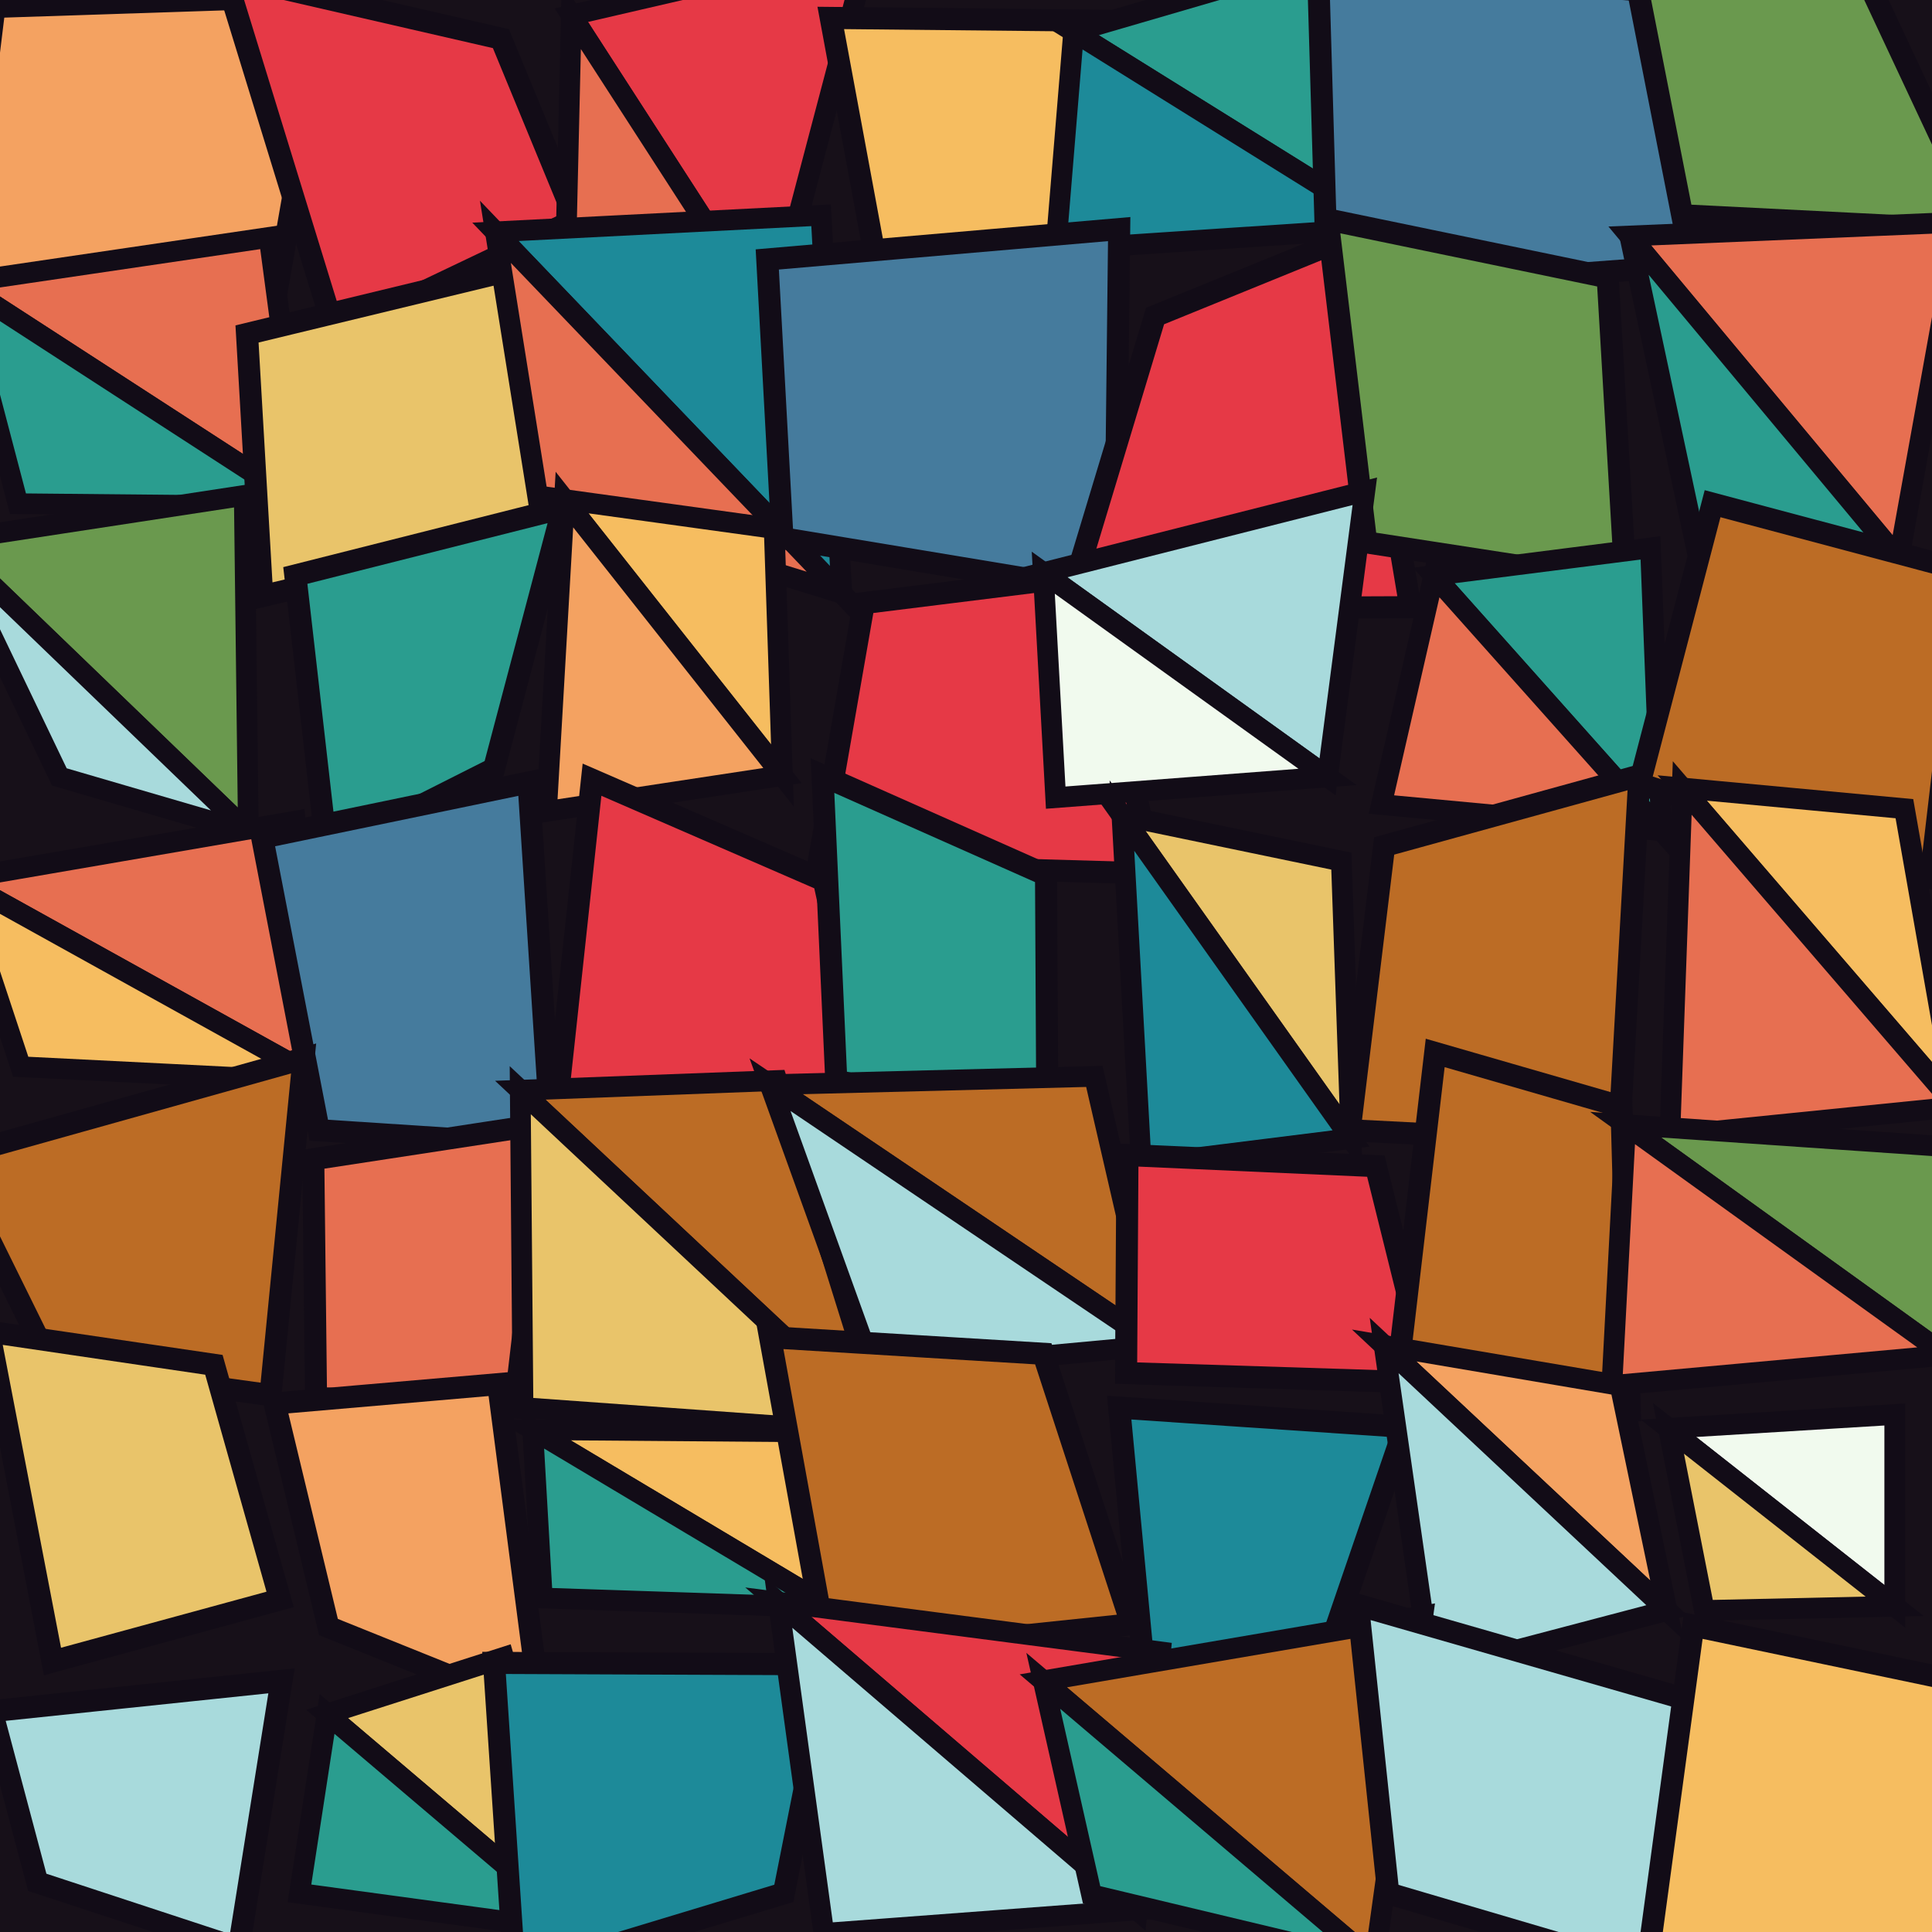
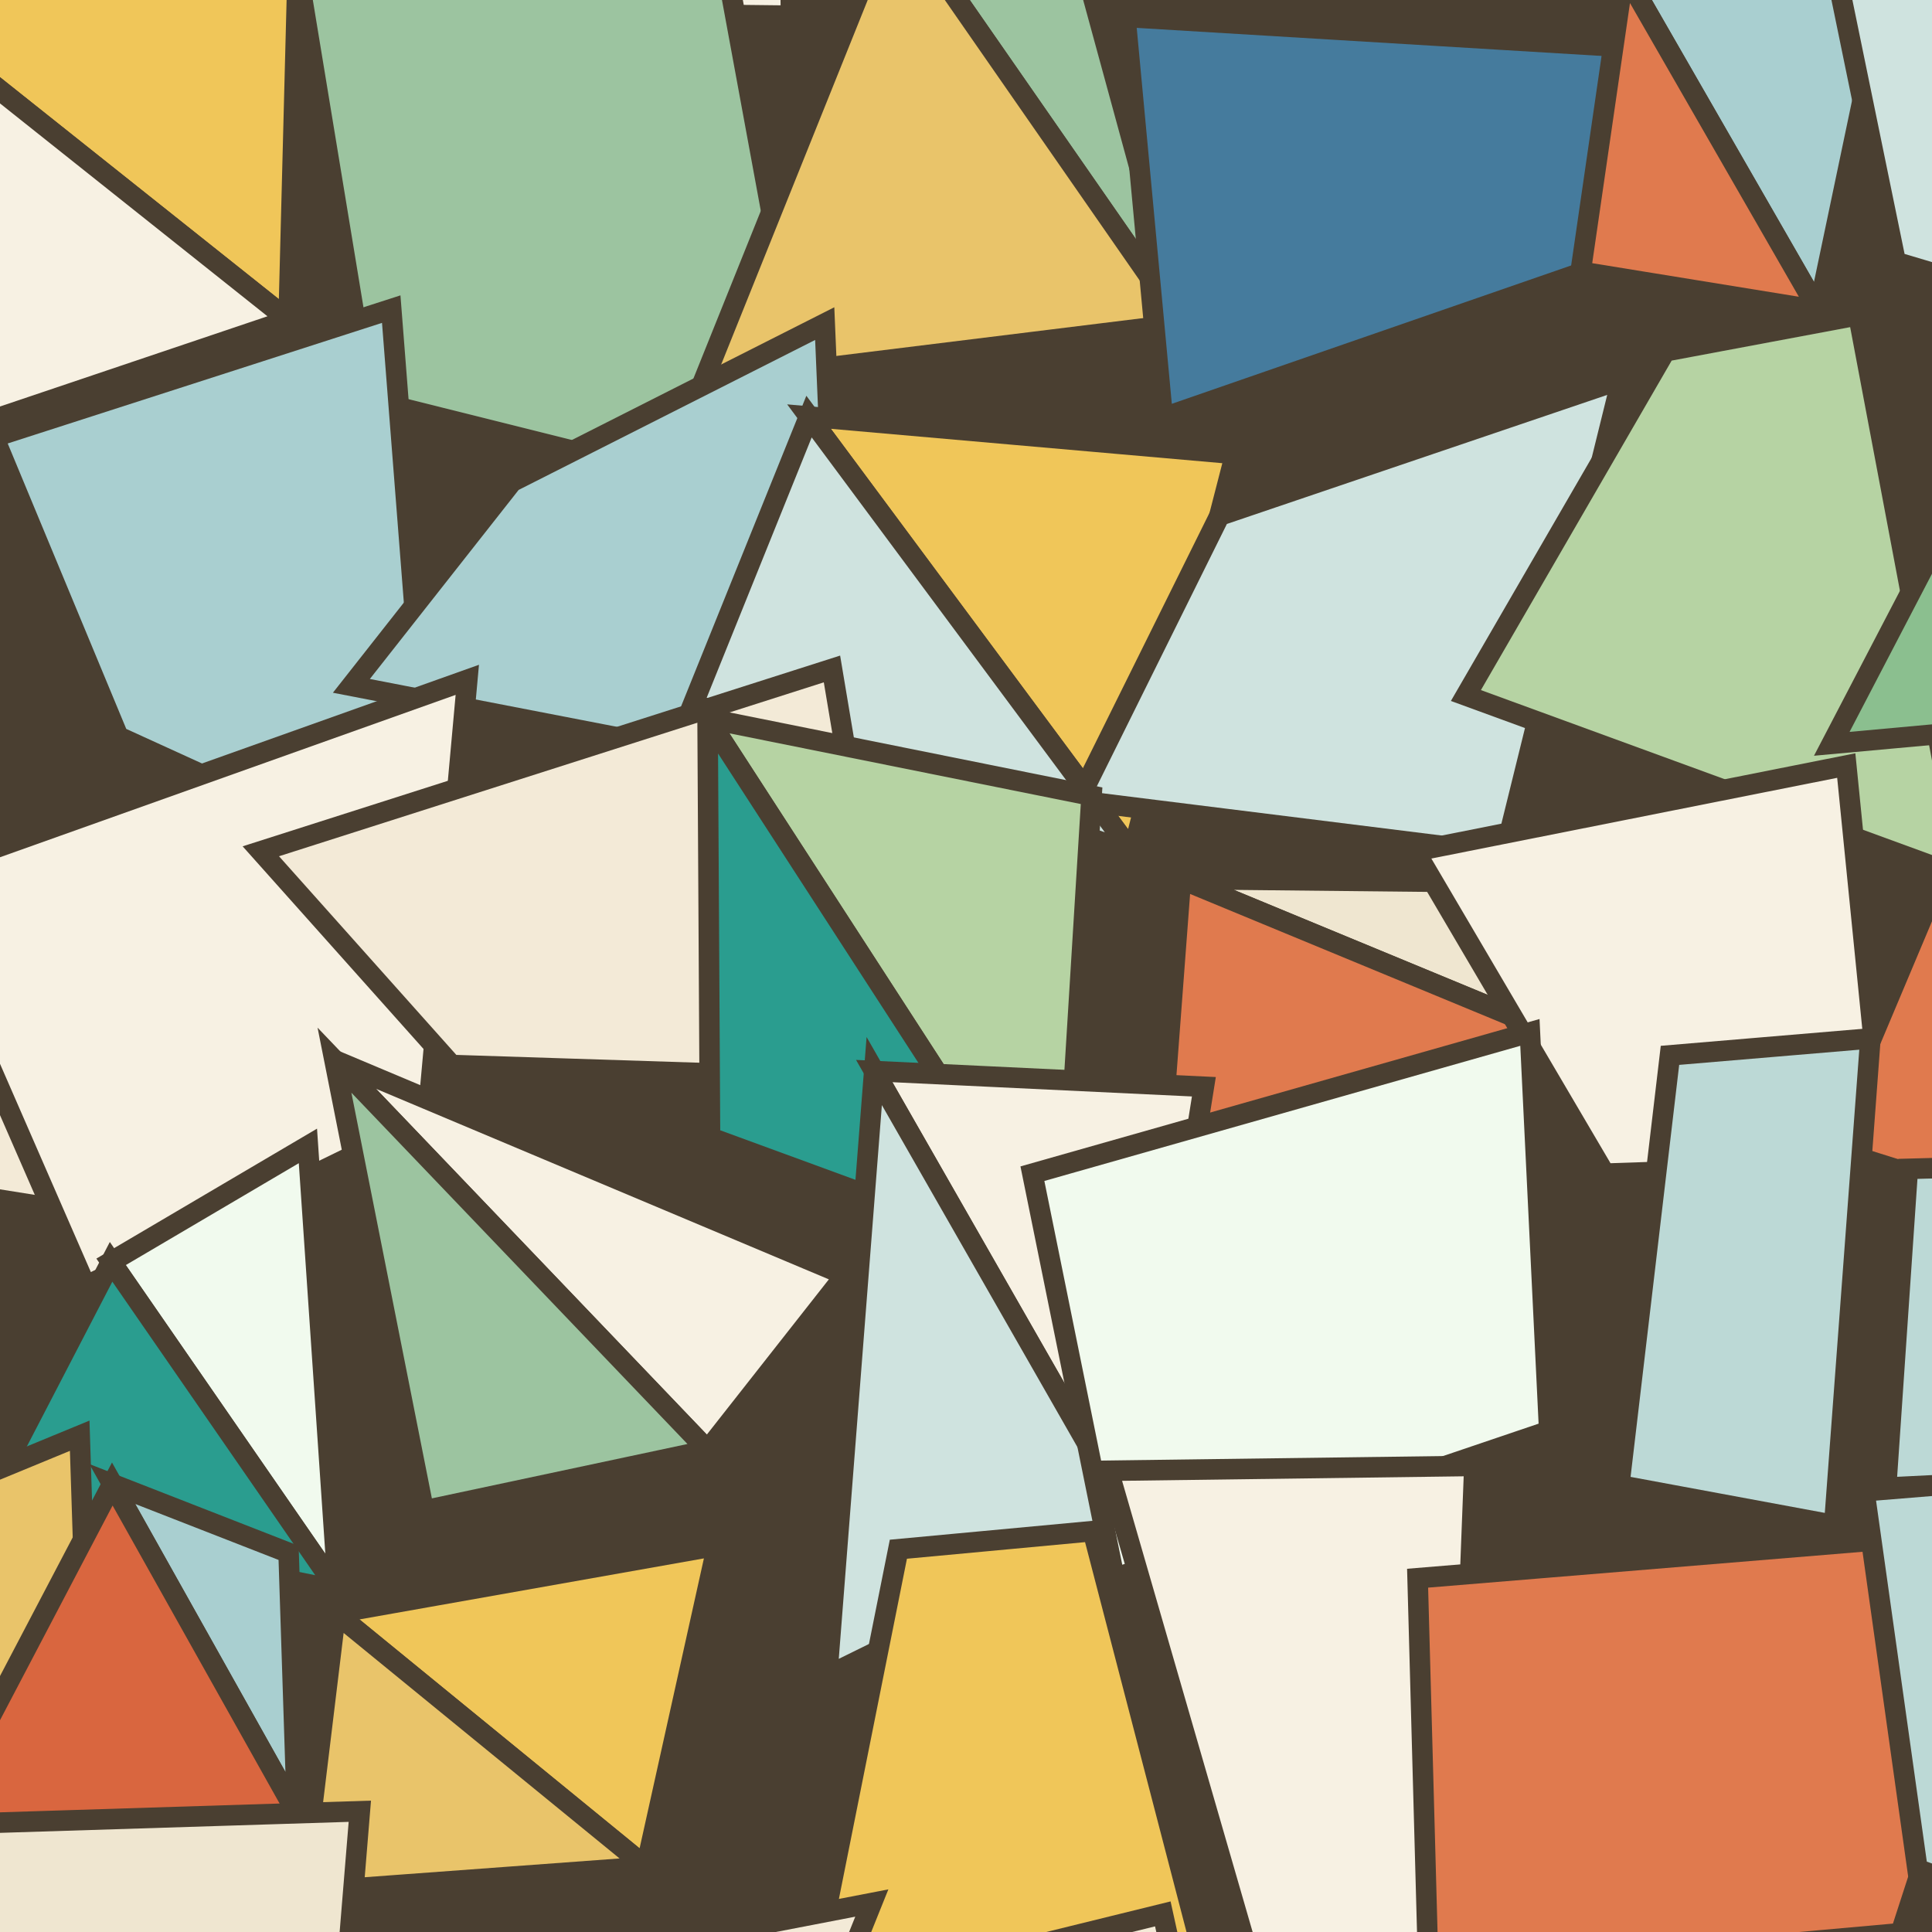
- <svg xmlns="http://www.w3.org/2000/svg" width="140" height="140" viewBox="0 0 140 140">
-   <rect width="140" height="140" fill="#171019" />
-   <polygon points="-0.4,0.5 23.8,-0.3 20.1,20.8 -2.8,20.1" fill="#f4a261" stroke="#120c17" stroke-width="1.6" />
-   <polygon points="16.3,-1.8 36.3,2.8 41.7,15.9 24.3,24.2" fill="#e63946" stroke="#120c17" stroke-width="1.6" />
-   <polygon points="41.4,1.1 63.0,-3.9 55.8,23.4" fill="#e63946" stroke="#120c17" stroke-width="1.5" />
-   <polygon points="41.4,1.1 55.8,23.4 40.9,22.5" fill="#e76f51" stroke="#120c17" stroke-width="1.5" />
-   <polygon points="60.2,1.3 80.0,1.5 79.6,18.0 64.5,24.5" fill="#f6bd60" stroke="#120c17" stroke-width="1.6" />
-   <polygon points="77.8,2.3 100.1,-4.2 100.6,16.5" fill="#2a9d8f" stroke="#120c17" stroke-width="1.5" />
-   <polygon points="77.8,2.3 100.6,16.5 76.5,18.1" fill="#1d8a99" stroke="#120c17" stroke-width="1.5" />
-   <polygon points="95.5,-2.6 123.7,-0.3 124.3,19.1 96.2,21.2" fill="#457b9d" stroke="#120c17" stroke-width="1.6" />
-   <polygon points="118.5,-1.7 135.6,-0.8 143.8,16.7 121.9,15.6" fill="#6a994e" stroke="#120c17" stroke-width="1.6" />
-   <polygon points="-2.9,20.5 19.5,17.2 22.1,36.7" fill="#e76f51" stroke="#120c17" stroke-width="1.5" />
-   <polygon points="-2.9,20.5 22.1,36.7 1.3,36.5" fill="#2a9d8f" stroke="#120c17" stroke-width="1.5" />
-   <polygon points="17.9,24.2 42.7,18.2 43.5,37.4 19.0,43.2" fill="#e9c46a" stroke="#120c17" stroke-width="1.6" />
-   <polygon points="35.9,16.8 59.5,15.6 61.0,43.0" fill="#1d8a99" stroke="#120c17" stroke-width="1.5" />
-   <polygon points="35.9,16.8 61.0,43.0 39.0,36.2" fill="#e76f51" stroke="#120c17" stroke-width="1.5" />
-   <polygon points="55.6,18.8 81.1,16.6 80.8,43.0 56.7,39.0" fill="#457b9d" stroke="#120c17" stroke-width="1.6" />
-   <polygon points="83.7,22.9 97.7,17.2 102.2,44.0 77.3,44.1" fill="#e63946" stroke="#120c17" stroke-width="1.6" />
-   <polygon points="96.2,15.9 116.5,20.1 117.8,42.2 99.0,39.3" fill="#6a994e" stroke="#120c17" stroke-width="1.6" />
-   <polygon points="118.1,17.1 142.0,16.1 137.6,40.5" fill="#e76f51" stroke="#120c17" stroke-width="1.5" />
-   <polygon points="118.1,17.1 137.6,40.5 123.2,41.0" fill="#2a9d8f" stroke="#120c17" stroke-width="1.5" />
-   <polygon points="-3.9,39.2 17.7,35.9 18.0,60.3" fill="#6a994e" stroke="#120c17" stroke-width="1.5" />
-   <polygon points="-3.9,39.2 18.0,60.3 4.3,56.3" fill="#a8dadc" stroke="#120c17" stroke-width="1.5" />
-   <polygon points="21.4,41.7 40.8,36.8 35.8,55.7 23.7,61.8" fill="#2a9d8f" stroke="#120c17" stroke-width="1.6" />
-   <polygon points="40.9,36.2 56.1,38.3 56.7,56.2" fill="#f6bd60" stroke="#120c17" stroke-width="1.5" />
-   <polygon points="40.9,36.2 56.7,56.2 39.6,58.8" fill="#f4a261" stroke="#120c17" stroke-width="1.5" />
-   <polygon points="62.6,43.7 78.7,41.7 83.6,63.3 59.3,62.6" fill="#e63946" stroke="#120c17" stroke-width="1.6" />
-   <polygon points="75.6,41.5 98.9,35.6 96.2,56.3" fill="#a8dadc" stroke="#120c17" stroke-width="1.5" />
-   <polygon points="75.6,41.5 96.2,56.3 76.5,57.8" fill="#f1faee" stroke="#120c17" stroke-width="1.5" />
-   <polygon points="103.9,41.7 119.6,39.7 120.4,60.2" fill="#2a9d8f" stroke="#120c17" stroke-width="1.5" />
-   <polygon points="103.9,41.7 120.4,60.2 100.1,58.3" fill="#e76f51" stroke="#120c17" stroke-width="1.5" />
-   <polygon points="124.1,36.5 142.5,41.4 139.9,63.6 118.8,56.8" fill="#bc6c25" stroke="#120c17" stroke-width="1.6" />
-   <polygon points="-3.0,63.7 21.4,59.5 23.5,78.4" fill="#e76f51" stroke="#120c17" stroke-width="1.5" />
-   <polygon points="-3.0,63.7 23.5,78.4 1.5,77.3" fill="#f6bd60" stroke="#120c17" stroke-width="1.5" />
-   <polygon points="19.0,60.7 38.3,56.7 40.0,83.0 23.1,81.9" fill="#457b9d" stroke="#120c17" stroke-width="1.6" />
-   <polygon points="42.9,56.5 59.7,63.8 63.0,78.9 40.2,81.5" fill="#e63946" stroke="#120c17" stroke-width="1.6" />
-   <polygon points="59.6,56.2 75.8,63.4 75.9,81.9 60.6,78.3" fill="#2a9d8f" stroke="#120c17" stroke-width="1.6" />
-   <polygon points="81.3,59.1 97.2,62.4 97.9,82.5" fill="#e9c46a" stroke="#120c17" stroke-width="1.5" />
-   <polygon points="81.3,59.1 97.9,82.5 82.7,84.4" fill="#1d8a99" stroke="#120c17" stroke-width="1.5" />
-   <polygon points="100.3,61.3 118.8,56.2 117.3,82.9 97.8,81.9" fill="#bc6c25" stroke="#120c17" stroke-width="1.6" />
-   <polygon points="121.9,57.1 138.0,58.6 141.8,80.2" fill="#f6bd60" stroke="#120c17" stroke-width="1.5" />
-   <polygon points="121.9,57.1 141.8,80.2 121.0,82.3" fill="#e76f51" stroke="#120c17" stroke-width="1.5" />
-   <polygon points="-3.7,83.9 22.0,76.7 19.6,101.1 3.7,98.9" fill="#bc6c25" stroke="#120c17" stroke-width="1.6" />
-   <polygon points="22.7,84.0 39.7,81.4 37.3,102.0 22.9,101.3" fill="#e76f51" stroke="#120c17" stroke-width="1.6" />
-   <polygon points="37.7,79.0 56.3,78.3 64.3,103.9" fill="#bc6c25" stroke="#120c17" stroke-width="1.5" />
-   <polygon points="37.7,79.0 64.3,103.9 37.9,102.0" fill="#e9c46a" stroke="#120c17" stroke-width="1.5" />
-   <polygon points="55.8,78.6 79.3,78.0 83.8,97.5" fill="#bc6c25" stroke="#120c17" stroke-width="1.5" />
-   <polygon points="55.8,78.6 83.8,97.5 63.3,99.4" fill="#a8dadc" stroke="#120c17" stroke-width="1.5" />
-   <polygon points="81.7,83.7 99.7,84.5 103.6,100.2 81.6,99.5" fill="#e63946" stroke="#120c17" stroke-width="1.6" />
-   <polygon points="104.0,76.3 117.5,80.2 118.1,102.1 101.2,100.2" fill="#bc6c25" stroke="#120c17" stroke-width="1.6" />
-   <polygon points="117.8,81.5 144.1,83.3 141.0,98.2" fill="#6a994e" stroke="#120c17" stroke-width="1.5" />
-   <polygon points="117.8,81.5 141.0,98.2 116.8,100.4" fill="#e76f51" stroke="#120c17" stroke-width="1.5" />
-   <polygon points="-0.8,96.5 15.5,98.9 20.3,115.9 3.8,120.4" fill="#e9c46a" stroke="#120c17" stroke-width="1.6" />
-   <polygon points="19.9,101.7 36.1,100.3 39.2,124.1 23.8,117.9" fill="#f4a261" stroke="#120c17" stroke-width="1.6" />
-   <polygon points="38.6,103.6 63.9,103.8 60.2,116.5" fill="#f6bd60" stroke="#120c17" stroke-width="1.5" />
-   <polygon points="38.6,103.6 60.2,116.5 39.3,115.8" fill="#2a9d8f" stroke="#120c17" stroke-width="1.5" />
-   <polygon points="55.8,96.9 75.6,98.1 82.0,117.7 60.0,120.0" fill="#bc6c25" stroke="#120c17" stroke-width="1.6" />
-   <polygon points="81.1,102.0 101.8,103.4 95.7,121.2 82.9,121.0" fill="#1d8a99" stroke="#120c17" stroke-width="1.6" />
-   <polygon points="100.3,97.5 117.4,100.4 120.8,116.7" fill="#f4a261" stroke="#120c17" stroke-width="1.5" />
-   <polygon points="100.3,97.5 120.8,116.7 103.7,121.2" fill="#a8dadc" stroke="#120c17" stroke-width="1.5" />
-   <polygon points="120.9,103.5 137.3,102.5 137.3,116.4" fill="#f1faee" stroke="#120c17" stroke-width="1.5" />
-   <polygon points="120.9,103.5 137.3,116.4 123.5,116.7" fill="#e9c46a" stroke="#120c17" stroke-width="1.5" />
-   <polygon points="-0.6,124.0 20.4,121.8 17.3,141.2 2.7,136.4" fill="#a8dadc" stroke="#120c17" stroke-width="1.6" />
-   <polygon points="23.7,124.2 36.5,120.1 42.3,140.0" fill="#e9c46a" stroke="#120c17" stroke-width="1.5" />
-   <polygon points="23.7,124.2 42.3,140.0 21.7,137.2" fill="#2a9d8f" stroke="#120c17" stroke-width="1.5" />
-   <polygon points="35.8,120.5 60.1,120.6 56.8,137.2 37.3,143.1" fill="#1d8a99" stroke="#120c17" stroke-width="1.6" />
-   <polygon points="56.4,116.1 84.1,119.7 82.4,138.4" fill="#e63946" stroke="#120c17" stroke-width="1.5" />
-   <polygon points="56.4,116.1 82.4,138.4 59.7,140.1" fill="#a8dadc" stroke="#120c17" stroke-width="1.5" />
-   <polygon points="75.6,121.8 103.1,117.1 99.6,142.2" fill="#bc6c25" stroke="#120c17" stroke-width="1.5" />
-   <polygon points="75.6,121.8 99.6,142.2 79.1,137.3" fill="#2a9d8f" stroke="#120c17" stroke-width="1.5" />
-   <polygon points="98.4,116.3 123.1,123.4 123.7,144.0 100.6,137.2" fill="#a8dadc" stroke="#120c17" stroke-width="1.6" />
-   <polygon points="122.7,117.8 143.7,122.2 142.5,142.8 119.2,143.6" fill="#f6bd60" stroke="#120c17" stroke-width="1.6" />
+ <svg xmlns="http://www.w3.org/2000/svg" width="160" height="160" viewBox="0 0 160 160">
+   <rect width="160" height="160" fill="#4a3f31" />
+   <polygon points="-35.8,-39.6 3.3,-41.3 -9.6,0.2" fill="#8bbf8f" stroke="#4a3f31" stroke-width="1.7" />
+   <polygon points="-35.8,-39.6 -9.6,0.2 -31.2,-2.9" fill="#9cc4a0" stroke="#4a3f31" stroke-width="1.7" />
+   <polygon points="-9.4,-40.9 30.4,-24.9 34.8,9.7 -8.2,-6.0" fill="#9cc4a0" stroke="#4a3f31" stroke-width="1.7" />
+   <polygon points="22.2,-38.1 65.2,-40.0 65.5,1.3 30.2,0.9" fill="#f7f1e3" stroke="#4a3f31" stroke-width="1.7" />
+   <polygon points="65.8,-29.0 93.2,-31.0 89.6,3.9" fill="#a9cfd0" stroke="#4a3f31" stroke-width="1.7" />
+   <polygon points="65.8,-29.0 89.6,3.9 54.5,-9.6" fill="#b6d3a3" stroke="#4a3f31" stroke-width="1.7" />
+   <polygon points="97.9,-33.0 123.6,-25.6 129.6,0.5 100.3,-5.6" fill="#8bbf8f" stroke="#4a3f31" stroke-width="1.7" />
+   <polygon points="123.4,-21.6 151.7,-33.8 159.8,-10.0 133.6,-7.6" fill="#e9c46a" stroke="#4a3f31" stroke-width="1.7" />
+   <polygon points="161.6,-23.8 187.9,-27.8 191.0,7.4 162.1,1.7" fill="#b6d3a3" stroke="#4a3f31" stroke-width="1.7" />
+   <polygon points="-27.7,-9.5 5.0,-4.1 -1.2,36.7 -30.3,35.9" fill="#cfe3df" stroke="#4a3f31" stroke-width="1.7" />
+   <polygon points="-10.4,-0.8 24.8,-8.3 23.9,26.5" fill="#f0c659" stroke="#4a3f31" stroke-width="1.7" />
+   <polygon points="-10.4,-0.8 23.9,26.5 -9.6,37.8" fill="#f7f1e3" stroke="#4a3f31" stroke-width="1.7" />
+   <polygon points="24.7,-2.1 59.2,-7.9 68.5,42.6 30.5,33.1" fill="#9cc4a0" stroke="#4a3f31" stroke-width="1.7" />
+   <polygon points="74.0,-7.6 89.0,-5.8 97.9,26.8" fill="#9cc4a0" stroke="#4a3f31" stroke-width="1.7" />
+   <polygon points="74.0,-7.6 97.9,26.8 58.2,31.7" fill="#e9c46a" stroke="#4a3f31" stroke-width="1.7" />
+   <polygon points="93.2,1.4 137.9,4.1 131.8,22.3 96.3,34.6" fill="#457b9d" stroke="#4a3f31" stroke-width="1.7" />
+   <polygon points="134.5,-2.3 157.8,-8.6 150.6,25.7" fill="#a9cfd0" stroke="#4a3f31" stroke-width="1.7" />
+   <polygon points="134.5,-2.3 150.6,25.7 130.9,22.5" fill="#e07a4e" stroke="#4a3f31" stroke-width="1.7" />
+   <polygon points="150.3,-10.9 184.4,-8.7 200.1,34.5" fill="#bcd9d6" stroke="#4a3f31" stroke-width="1.7" />
+   <polygon points="150.3,-10.9 200.1,34.5 157.0,21.7" fill="#cfe3df" stroke="#4a3f31" stroke-width="1.7" />
+   <polygon points="-29.8,31.4 -8.4,31.7 -4.1,56.3 -21.6,63.6" fill="#bcd9d6" stroke="#4a3f31" stroke-width="1.7" />
+   <polygon points="-0.5,36.2 32.4,25.6 36.1,73.0 9.8,61.0" fill="#a9cfd0" stroke="#4a3f31" stroke-width="1.7" />
+   <polygon points="42.4,39.9 68.3,26.8 69.9,64.7 29.1,56.8" fill="#a9cfd0" stroke="#4a3f31" stroke-width="1.7" />
+   <polygon points="67.0,34.5 102.3,37.6 93.8,70.6" fill="#f0c659" stroke="#4a3f31" stroke-width="1.7" />
+   <polygon points="67.0,34.5 93.8,70.6 57.4,58.3" fill="#cfe3df" stroke="#4a3f31" stroke-width="1.7" />
+   <polygon points="101.0,42.7 134.3,31.4 124.6,70.7 89.3,66.3" fill="#cfe3df" stroke="#4a3f31" stroke-width="1.7" />
+   <polygon points="137.9,29.1 153.9,26.1 162.7,72.7 121.4,57.6" fill="#b6d3a3" stroke="#4a3f31" stroke-width="1.7" />
+   <polygon points="168.9,28.6 195.1,39.3 196.6,57.5 151.7,61.6" fill="#8bbf8f" stroke="#4a3f31" stroke-width="1.7" />
+   <polygon points="-25.7,60.4 6.5,74.3 9.7,100.9" fill="#f7f1e3" stroke="#4a3f31" stroke-width="1.7" />
+   <polygon points="-25.7,60.4 9.7,100.9 -34.3,93.9" fill="#f3ead7" stroke="#4a3f31" stroke-width="1.7" />
+   <polygon points="-7.6,72.8 38.7,56.3 35.4,92.7 7.1,106.5" fill="#f7f1e3" stroke="#4a3f31" stroke-width="1.7" />
+   <polygon points="21.6,70.5 68.9,55.4 74.6,89.4 37.4,88.2" fill="#f3ead7" stroke="#4a3f31" stroke-width="1.7" />
+   <polygon points="58.6,59.5 90.4,65.9 88.0,104.9" fill="#b6d3a3" stroke="#4a3f31" stroke-width="1.7" />
+   <polygon points="58.6,59.5 88.0,104.9 58.8,94.2" fill="#2a9d8f" stroke="#4a3f31" stroke-width="1.7" />
+   <polygon points="97.8,72.8 126.3,73.1 128.5,85.5" fill="#efe6d0" stroke="#4a3f31" stroke-width="1.7" />
+   <polygon points="97.8,72.8 128.5,85.5 96.0,96.7" fill="#e07a4e" stroke="#4a3f31" stroke-width="1.7" />
+   <polygon points="117.2,70.5 152.9,63.4 156.2,96.4 132.9,97.2" fill="#f7f1e3" stroke="#4a3f31" stroke-width="1.7" />
+   <polygon points="168.3,54.4 185.3,54.0 181.7,104.6" fill="#a9cfd0" stroke="#4a3f31" stroke-width="1.7" />
+   <polygon points="168.3,54.4 181.7,104.6 151.2,95.0" fill="#e07a4e" stroke="#4a3f31" stroke-width="1.7" />
+   <polygon points="-21.7,98.3 -6.5,91.2 0.2,122.5 -31.8,134.7" fill="#bcd9d6" stroke="#4a3f31" stroke-width="1.7" />
+   <polygon points="9.2,104.5 25.5,94.9 28.0,131.7" fill="#f1faee" stroke="#4a3f31" stroke-width="1.7" />
+   <polygon points="9.2,104.5 28.0,131.7 -1.8,125.7" fill="#2a9d8f" stroke="#4a3f31" stroke-width="1.7" />
+   <polygon points="27.7,87.8 70.0,105.6 58.6,120.1" fill="#f7f1e3" stroke="#4a3f31" stroke-width="1.7" />
+   <polygon points="27.7,87.8 58.6,120.1 35.1,125.1" fill="#9cc4a0" stroke="#4a3f31" stroke-width="1.7" />
+   <polygon points="72.4,88.7 99.7,90.0 93.9,126.3" fill="#f7f1e3" stroke="#4a3f31" stroke-width="1.7" />
+   <polygon points="72.4,88.7 93.9,126.3 68.5,138.8" fill="#cfe3df" stroke="#4a3f31" stroke-width="1.7" />
+   <polygon points="85.5,97.2 126.7,85.5 128.3,118.5 92.3,130.7" fill="#f1faee" stroke="#4a3f31" stroke-width="1.7" />
+   <polygon points="138.3,87.4 154.9,86.0 151.9,126.3 134.1,123.0" fill="#bcd9d6" stroke="#4a3f31" stroke-width="1.7" />
+   <polygon points="158.0,96.8 192.3,95.9 198.5,121.1 156.2,123.2" fill="#bcd9d6" stroke="#4a3f31" stroke-width="1.7" />
+   <polygon points="-22.5,130.9 6.6,118.9 7.9,159.0" fill="#e9c46a" stroke="#4a3f31" stroke-width="1.7" />
+   <polygon points="-22.5,130.9 7.9,159.0 -24.2,150.6" fill="#9cc4a0" stroke="#4a3f31" stroke-width="1.7" />
+   <polygon points="9.3,122.9 23.9,128.6 24.6,150.2" fill="#a9cfd0" stroke="#4a3f31" stroke-width="1.7" />
+   <polygon points="9.3,122.9 24.6,150.2 -5.7,151.5" fill="#d9663f" stroke="#4a3f31" stroke-width="1.7" />
+   <polygon points="27.8,133.6 59.4,128.0 53.5,154.6" fill="#f0c659" stroke="#4a3f31" stroke-width="1.7" />
+   <polygon points="27.8,133.6 53.5,154.6 25.0,156.7" fill="#e9c46a" stroke="#4a3f31" stroke-width="1.7" />
+   <polygon points="74.4,128.3 90.5,126.8 99.4,161.0 67.4,163.3" fill="#f0c659" stroke="#4a3f31" stroke-width="1.7" />
+   <polygon points="91.8,121.8 122.1,121.4 120.2,170.7 104.3,165.0" fill="#f7f1e3" stroke="#4a3f31" stroke-width="1.7" />
+   <polygon points="117.4,130.7 168.3,126.5 157.4,160.1 118.3,163.6" fill="#e07a4e" stroke="#4a3f31" stroke-width="1.7" />
+   <polygon points="154.4,123.5 191.1,120.5 202.0,170.3 158.8,154.8" fill="#bcd9d6" stroke="#4a3f31" stroke-width="1.7" />
+   <polygon points="-42.1,168.3 -6.1,153.1 -4.8,195.4" fill="#f3ead7" stroke="#4a3f31" stroke-width="1.7" />
+   <polygon points="-42.1,168.3 -4.8,195.4 -35.6,182.9" fill="#f7f1e3" stroke="#4a3f31" stroke-width="1.7" />
+   <polygon points="-5.1,151.1 29.8,150.0 26.2,193.9 -10.4,187.7" fill="#efe6d0" stroke="#4a3f31" stroke-width="1.7" />
+   <polygon points="35.4,164.7 72.2,157.6 56.4,196.9 28.2,202.5" fill="#f3ead7" stroke="#4a3f31" stroke-width="1.7" />
+   <polygon points="71.1,164.7 96.3,158.5 104.9,197.5 68.4,192.1" fill="#f3ead7" stroke="#4a3f31" stroke-width="1.7" />
+   <polygon points="103.1,161.8 136.5,164.0 117.8,184.0" fill="#f7f1e3" stroke="#4a3f31" stroke-width="1.7" />
+   <polygon points="103.1,161.8 117.8,184.0 100.2,186.1" fill="#9cc4a0" stroke="#4a3f31" stroke-width="1.7" />
+   <polygon points="135.3,161.3 162.8,162.7 149.2,198.5 131.9,191.8" fill="#f0c659" stroke="#4a3f31" stroke-width="1.7" />
+   <polygon points="168.7,151.1 192.6,165.3 199.5,186.2 159.4,198.7" fill="#f1faee" stroke="#4a3f31" stroke-width="1.7" />
</svg>
